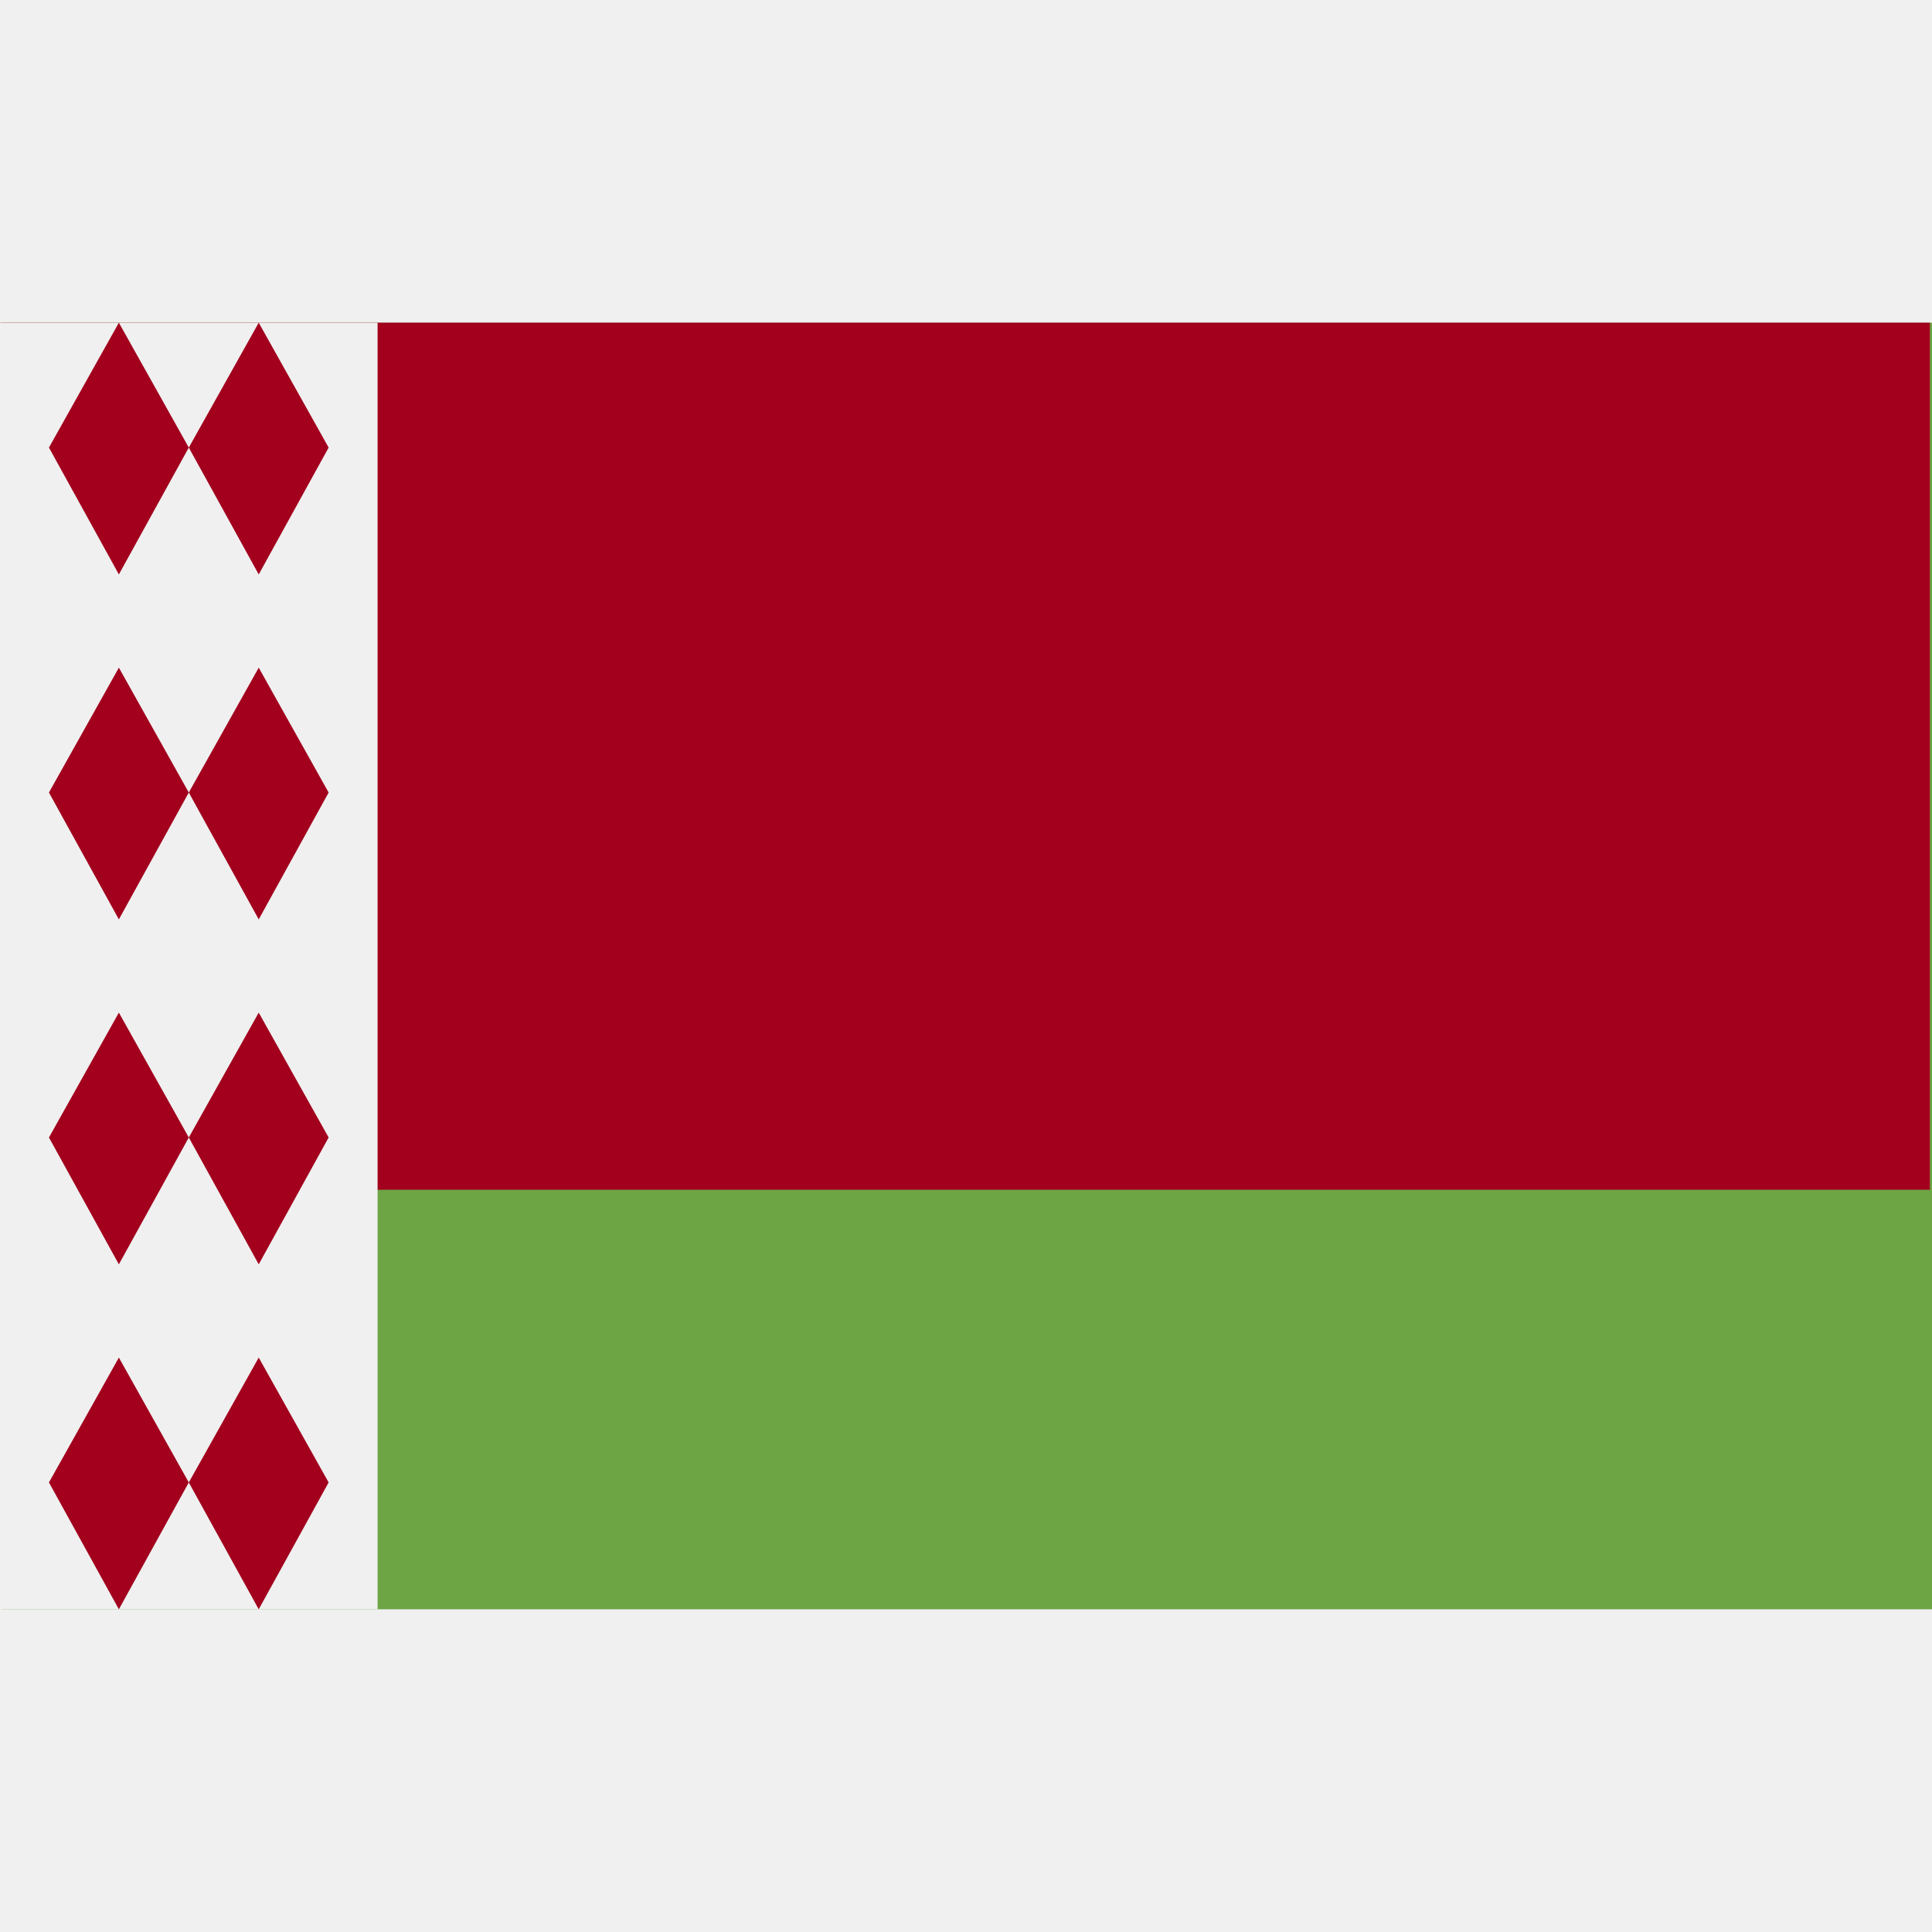
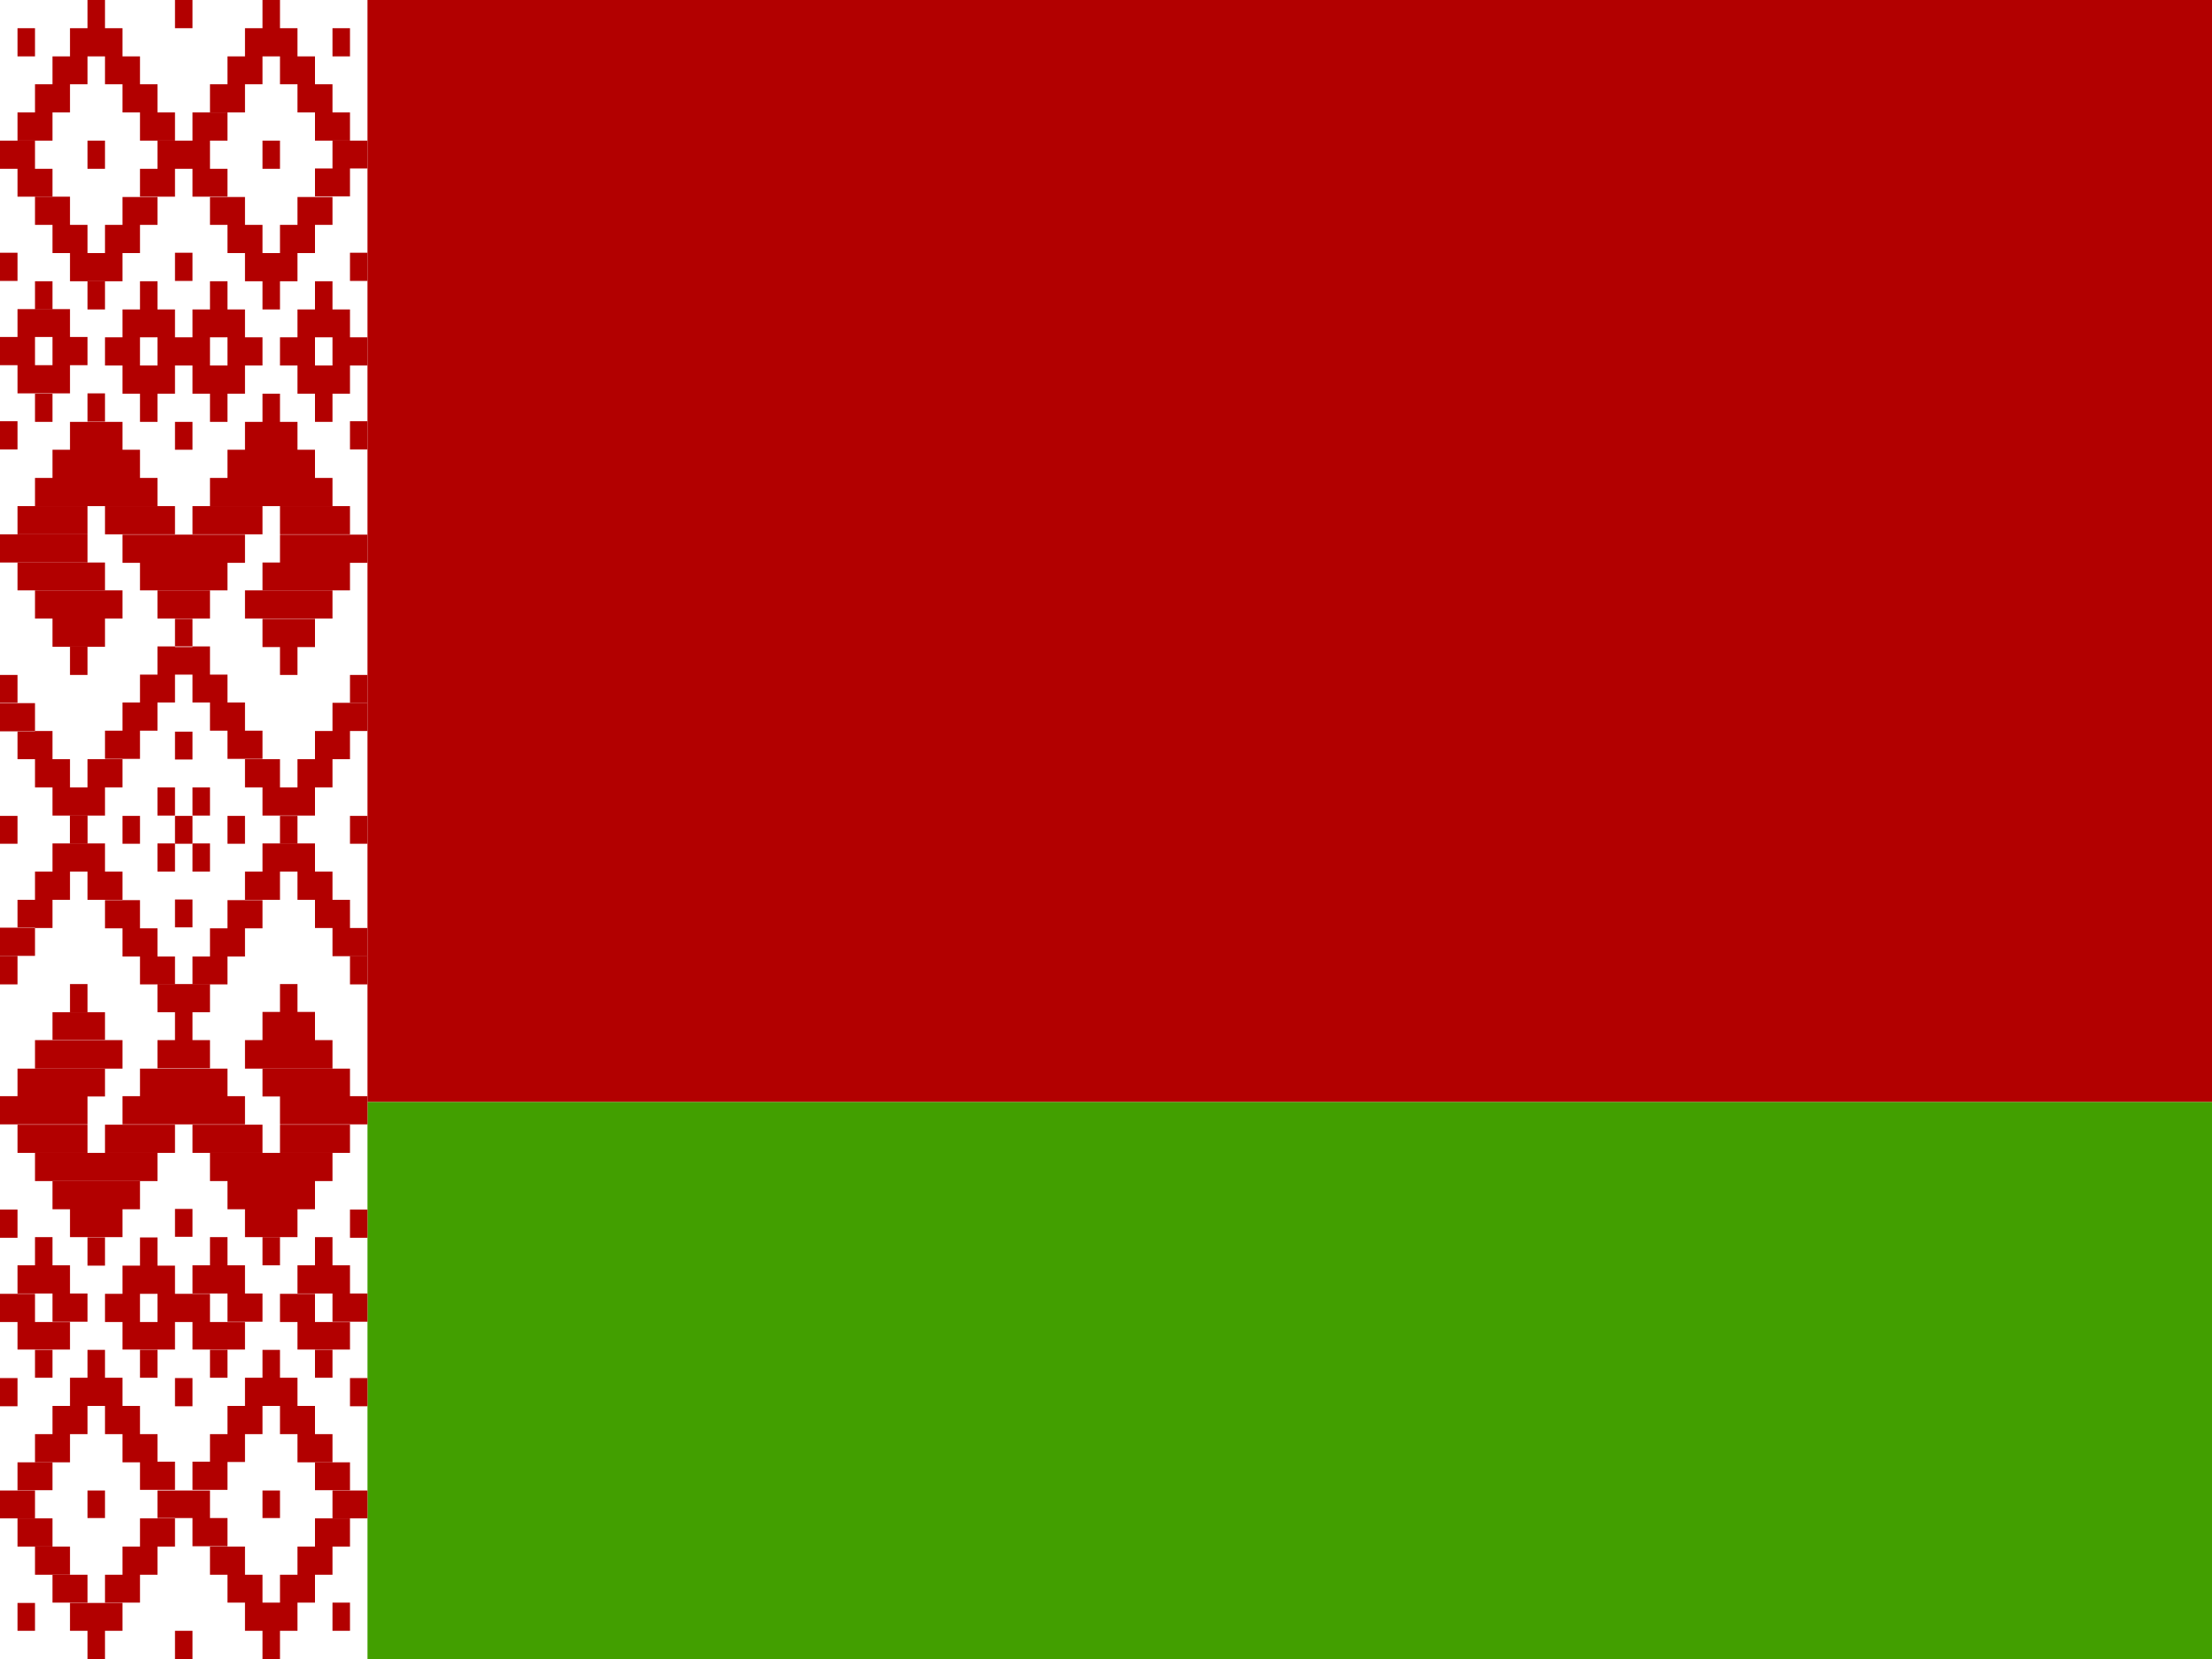
- <svg xmlns="http://www.w3.org/2000/svg" version="1.1" id="Capa_1" x="0px" y="0px" viewBox="0 0 512 512" style="enable-background:new 0 0 512 512;" xml:space="preserve">
-   <rect x="0.556" y="85.523" style="fill:#6DA544;" width="511.444" height="340.955" />
-   <polyline style="fill:#A2001D;" points="0,315.298 511.444,315.298 511.444,85.52 511.444,85.52 0,85.52 0,85.52 " />
-   <polygon style="fill:#F0F0F0;" points="100.065,315.298 100.065,300.474 100.065,85.52 0,85.52 0,426.482 511.444,426.482   511.444,426.482 100.065,426.482 " />
-   <g>
-     <polygon style="fill:#A2001D;" points="68.564,243.647 50.033,210.028 68.564,176.937 87.093,210.028  " />
-     <polygon style="fill:#A2001D;" points="31.502,243.647 12.972,210.028 31.502,176.937 50.033,210.028  " />
-     <polygon style="fill:#A2001D;" points="68.564,335.064 50.033,301.446 68.564,268.354 87.093,301.446  " />
-     <polygon style="fill:#A2001D;" points="31.502,335.064 12.972,301.446 31.502,268.354 50.033,301.446  " />
-     <polygon style="fill:#A2001D;" points="68.564,426.482 50.033,392.863 68.564,359.771 87.093,392.863  " />
-     <polygon style="fill:#A2001D;" points="31.502,426.482 12.972,392.863 31.502,359.771 50.033,392.863  " />
-     <polygon style="fill:#A2001D;" points="68.564,152.23 50.033,118.611 68.564,85.518 87.093,118.611  " />
-     <polygon style="fill:#A2001D;" points="31.502,152.23 12.972,118.611 31.502,85.518 50.033,118.611  " />
+ <svg xmlns="http://www.w3.org/2000/svg" id="flag-icons-by" viewBox="0 0 640 480">
+   <defs>
+     <clipPath id="by-a">
+       <path fill-opacity=".7" d="M0 0h682.6v512H0z" />
+     </clipPath>
+   </defs>
+   <g fill-rule="evenodd" clip-path="url(#by-a)" transform="scale(.9376 .9375)">
+     <path fill="#b20000" d="M0 0h1024v340.1H0z" />
+     <path fill="#429f00" d="M0 340.1h1024V512H0z" />
+     <path fill="#fff" d="M0 0h113.4v512H0z" />
+     <g fill="#b20000" stroke-width="1pt">
+       <path d="M5.4 8.7h5.4v8.7H5.4zm16.2 0h16.2v8.7H21.6zM27 0h5.4v8.7H27zm27 0h5.4v8.7H54zm21.6 8.7h16.2v8.7H75.6zM81 0h5.4v8.7H81zM16.2 17.4H27V26H16.2zm16.2 0h10.8V26H32.4zm37.8 0H81V26H70.2zm16.2 0h10.8V26H86.4zM10.8 26h10.8v8.7H10.8zm27 0h10.8v8.7H37.8zm27 0h10.8v8.7H64.8zm27 0h10.8v8.7H91.8zm10.8-17.3h5.4v8.7h-5.4zm-97.2 26h10.8v8.7H5.4zm37.8 0H54v8.7H43.2zm54 0H108v8.7H97.2zm-86.4 26h10.8v8.7H10.8zm5.4 8.7H27v8.7H16.2zm21.6-8.6h10.8v8.6H37.8zm-5.4 8.6h10.8v8.7H32.4zm-10.8 8.7h16.2v8.7H21.6z" />
+       <path d="M27 86.8h5.4v8.7H27zm37.8-26h10.8v8.6H64.8zm5.4 8.6H81v8.7H70.2zm21.6-8.6h10.8v8.6H91.8zm-5.4 8.6h10.8v8.7H86.4zm-10.8 8.7h16.2v8.7H75.6zm5.4 8.7h5.4v8.7H81zM54 78h5.4v8.7H54zM0 78h5.4v8.7H0zm108 0h5.4v8.7H108zm-81 43.4h5.4v8.7H27zm-5.4 8.8h16.2v8.6H21.6zm-5.4 8.6h27v8.7h-27zM81 121.5h5.4v8.7H81zm-5.4 8.7h16.2v8.6H75.6zm-5.4 8.6h27v8.7h-27zm5.4 43.4h27v8.7h-27zm-10.8-34.7h37.8v8.7H64.8zm-54 0h37.8v8.7H10.8zm5.4 43.4h16.2v8.7H16.2zm-5.4-8.7h27v8.7h-27zM86.4 165h27v8.7h-27zM81 191h16.2v8.7H81z" />
+       <path d="M21.6 199.6H27v8.7h-5.4zm64.8 0h5.4v8.7h-5.4zM0 164.9h27v8.7H0zm48.6 17.3h16.2v8.7H48.6zM54 191h5.4v8.7H54zm-16.2-26h37.8v8.7H37.8zM59.4 34.7h10.8v8.7H59.4zm-10.8 8.7h16.2v8.7H48.6zm-5.4 8.7H54v8.6H43.2zm16.2 0h10.8v8.6H59.4zM0 43.4h10.8v8.7H0zm5.4 8.7h10.8v8.6H5.4zm97.2-8.7h10.8V52h-10.8zM97.2 52H108v8.6H97.2zM0 130h5.4v8.7H0zm108 0h5.4v8.7H108zm-59.4 69.5h16.2v8.7H48.6zm-5.4 8.7H54v8.6H43.2zm16.2 0h10.8v8.6H59.4zm-21.6 8.6h10.8v8.7H37.8zm27 0h10.8v8.7H64.8zm-32.4 8.7h10.8v8.7H32.4zm37.8 0H81v8.7H70.2zM27 234.3h10.8v8.7H27zm48.6 0h10.8v8.7H75.6zM16.2 243h16.2v8.7H16.2zm64.8 0h16.2v8.7H81zm10.8-8.7h10.8v8.7H91.8zm5.4-8.7H108v8.7H97.2zm5.4-8.7h10.8v8.7h-10.8zm-91.8 17.4h10.8v8.7H10.8zm-5.4-8.7h10.8v8.7H5.4zM0 217h10.8v8.7H0zm21.6 34.8H27v8.6h-5.4zm64.8 0h5.4v8.6h-5.4zm-32.4-26h5.4v8.6H54zm-16.2 26h5.4v8.6h-5.4zm32.4 0h5.4v8.6h-5.4zm-16.2 0h5.4v8.6H54zm-54 0h5.4v8.6H0zm108 0h5.4v8.6H108zM54 130.2h5.4v8.6H54zM27 43.4h5.4v8.7H27zm54 0h5.4v8.7H81zm-32.4 60.7h16.2v8.7H48.6zm-10.8 8.7H54v8.7H37.8zm5.4 8.7h5.4v8.7h-5.4zm-10.8-17.4h10.8v8.7H32.4zm5.4-8.6H54v8.6H37.8zm5.4-8.7h5.4v8.7h-5.4zm16.2 8.7h16.2v8.6H59.4zm5.4-8.7h5.4v8.7h-5.4zm5.4 17.3H81v8.7H70.2zm-10.8 8.7h16.2v8.7H59.4zm5.4 8.7h5.4v8.7h-5.4zm21.6-17.4h10.8v8.7H86.4zm5.4-8.6H108v8.6H91.8zm10.8 8.6h10.8v8.7h-10.8zm-10.8 8.7H108v8.7H91.8zm5.4 8.7h5.4v8.7h-5.4zm0-34.7h5.4v8.7h-5.4zM0 104h10.8v8.7H0zm5.4-8.6h16.2v8.6H5.4zm10.8 8.6H27v8.7H16.2zm-10.8 8.7h16.2v8.7H5.4z" />
+       <path d="M10.8 121.5h5.4v8.7h-5.4zm0-34.7h5.4v8.7h-5.4zm-5.4 69.4H27v8.7H5.4zm27 0H54v8.7H32.4zm27 0H81v8.7H59.4zm27 0H108v8.7H86.4zm-43.2 17.4h27v8.6h-27zm-37.8 0h27v8.6h-27zm75.6 0h27v8.6H81zm27 34.7h5.4v8.6H108zm-108 0h5.4v8.6H0zm5.4 295h5.4v-8.6H5.4zm16.2 0h16.2v-8.6H21.6zM27 512h5.4v-8.7H27zm27 0h5.4v-8.7H54zm21.6-8.7h16.2v-8.7H75.6zM81 512h5.4v-8.7H81zm-64.8-17.4H27V486H16.2zm16.2 0h10.8V486H32.4zm37.8 0H81V486H70.2zm16.2 0h10.8V486H86.4zM37.8 486h10.8v-8.7H37.8zm27 0h10.8v-8.7H64.8zm27 0h10.8v-8.7H91.8zm10.8 17.3h5.4v-8.7h-5.4zm-97.2-26h10.8v-8.7H5.4zm37.8 0H54v-8.7H43.2zm54 0H108v-8.7H97.2zm-86.4-26h10.8v-8.7H10.8zm5.4-8.7H27v-8.7H16.2zm21.6 8.7h10.8v-8.7H37.8zm-5.4-8.7h10.8v-8.7H32.4zm-10.8-8.7h16.2v-8.7H21.6zm5.4-8.7h5.4v-8.6H27zm37.8 26h10.8v-8.6H64.8zm5.4-8.6H81v-8.7H70.2zm21.6 8.7h10.8v-8.7H91.8zm-5.4-8.7h10.8v-8.7H86.4zm-10.8-8.7h16.2v-8.7H75.6zm5.4-8.7h5.4v-8.6H81zM54 434h5.4v-8.7H54zm-54 0h5.4v-8.7H0zm108 0h5.4v-8.7H108zm-81-43.4h5.4v-8.7H27zm-5.4-8.8h16.2v-8.6H21.6zm-5.4-8.6h27v-8.7h-27zM81 390.5h5.4v-8.7H81z" />
+       <path d="M75.6 381.8h16.2v-8.6H75.6zm-5.4-8.6h27v-8.7h-27zm5.4-43.4h27V321h-27zm-10.8 34.7h37.8v-8.7H64.8zm-54 0h37.8v-8.7H10.8zm5.4-43.4h16.2v-8.7H16.2zm-5.4 8.7h27V321h-27zM86.4 347h27v-8.7h-27zM81 321h16.2v-8.7H81zM0 347h27v-8.7H0zm48.6-17.3h16.2V321H48.6zM54 321h5.4v-8.7H54zm-16.2 26h37.8v-8.7H37.8zm21.6 130.2h10.8v-8.7H59.4zm-10.8-8.7h16.2V460H48.6zm-5.4-8.7H54v-8.7H43.2zm16.2 0h10.8v-8.7H59.4zM0 468.6h10.8V460H0zm5.4-8.7h10.8v-8.6H5.4zm97.2 8.7h10.8V460h-10.8zm-5.4-8.7H108v-8.6H97.2zM0 382h5.4v-8.7H0zm108 0h5.4v-8.7H108zm-64.8-78.2H54v-8.6H43.2zm16.2 0h10.8v-8.6H59.4zm-21.6-8.6h10.8v-8.7H37.8zm27 0h10.8v-8.7H64.8zm-32.4-8.7h10.8v-8.7H32.4zm37.8 0H81v-8.7H70.2zM27 277.7h10.8V269H27zm48.6 0h10.8V269H75.6zM16.2 269h16.2v-8.7H16.2zm64.8 0h16.2v-8.7H81zm10.8 8.7h10.8V269H91.8zm5.4 8.7H108v-8.7H97.2zm5.4 8.7h10.8v-8.7h-10.8zm-91.8-17.4h10.8V269H10.8zm-5.4 8.7h10.8v-8.7H5.4zM0 295h10.8v-8.7H0zm21.6-34.8H27v-8.6h-5.4zm32.4 26h5.4v-8.6H54zm0 95.5h5.4v-8.6H54zm-27 86.8h5.4V460H27zm54 0h5.4V460H81zM48.6 408h16.2v-8.7H48.6zm-10.8-8.7H54v-8.7H37.8zm5.4-8.7h5.4v-8.7h-5.4zM32.4 408h10.8v-8.7H32.4zm5.4 8.5H54V408H37.8zm5.4 8.7h5.4v-8.6h-5.4zm16.2-8.7h16.2V408H59.4zm5.4 8.7h5.4v-8.6h-5.4zm5.4-17.3H81v-8.7H70.2zm-10.8-8.7h16.2v-8.7H59.4zm5.4-8.7h5.4v-8.7h-5.4zM86.4 408h10.8v-8.7H86.4zm5.4 8.5H108V408H91.8zm10.8-8.6h10.8v-8.7h-10.8zm-10.8-8.7H108v-8.7H91.8zm5.4-8.7h5.4v-8.7h-5.4zm0 34.7h5.4v-8.6h-5.4zM0 408h10.8v-8.7H0zm5.4 8.5h16.2V408H5.4z" />
+       <path d="M16.2 407.9H27v-8.7H16.2zm-10.8-8.7h16.2v-8.7H5.4zm5.4-8.7h5.4v-8.7h-5.4zm0 34.7h5.4v-8.6h-5.4zm-5.4-69.4H27v-8.7H5.4zm27 0H54v-8.7H32.4zm27 0H81v-8.7H59.4zm27 0H108v-8.7H86.4zm-43.2-17.4h27v-8.6h-27zm-37.8 0h27v-8.6h-27zm75.6 0h27v-8.6H81zm27-34.6h5.4V295H108zm-108 0h5.4V295H0zm48.6-43.5H54v8.7h-5.4zm10.8 0h5.4v8.7h-5.4zm0-17.3h5.4v8.7h-5.4zm-10.8 0H54v8.7h-5.4zM10.8 477.3h10.8v8.7H10.8zm75.6-164.9h5.4v-8.7h-5.4zm-64.8 0H27v-8.7h-5.4zm27-8.7h16.2v8.7H48.6z" />
+     </g>
  </g>
</svg>
